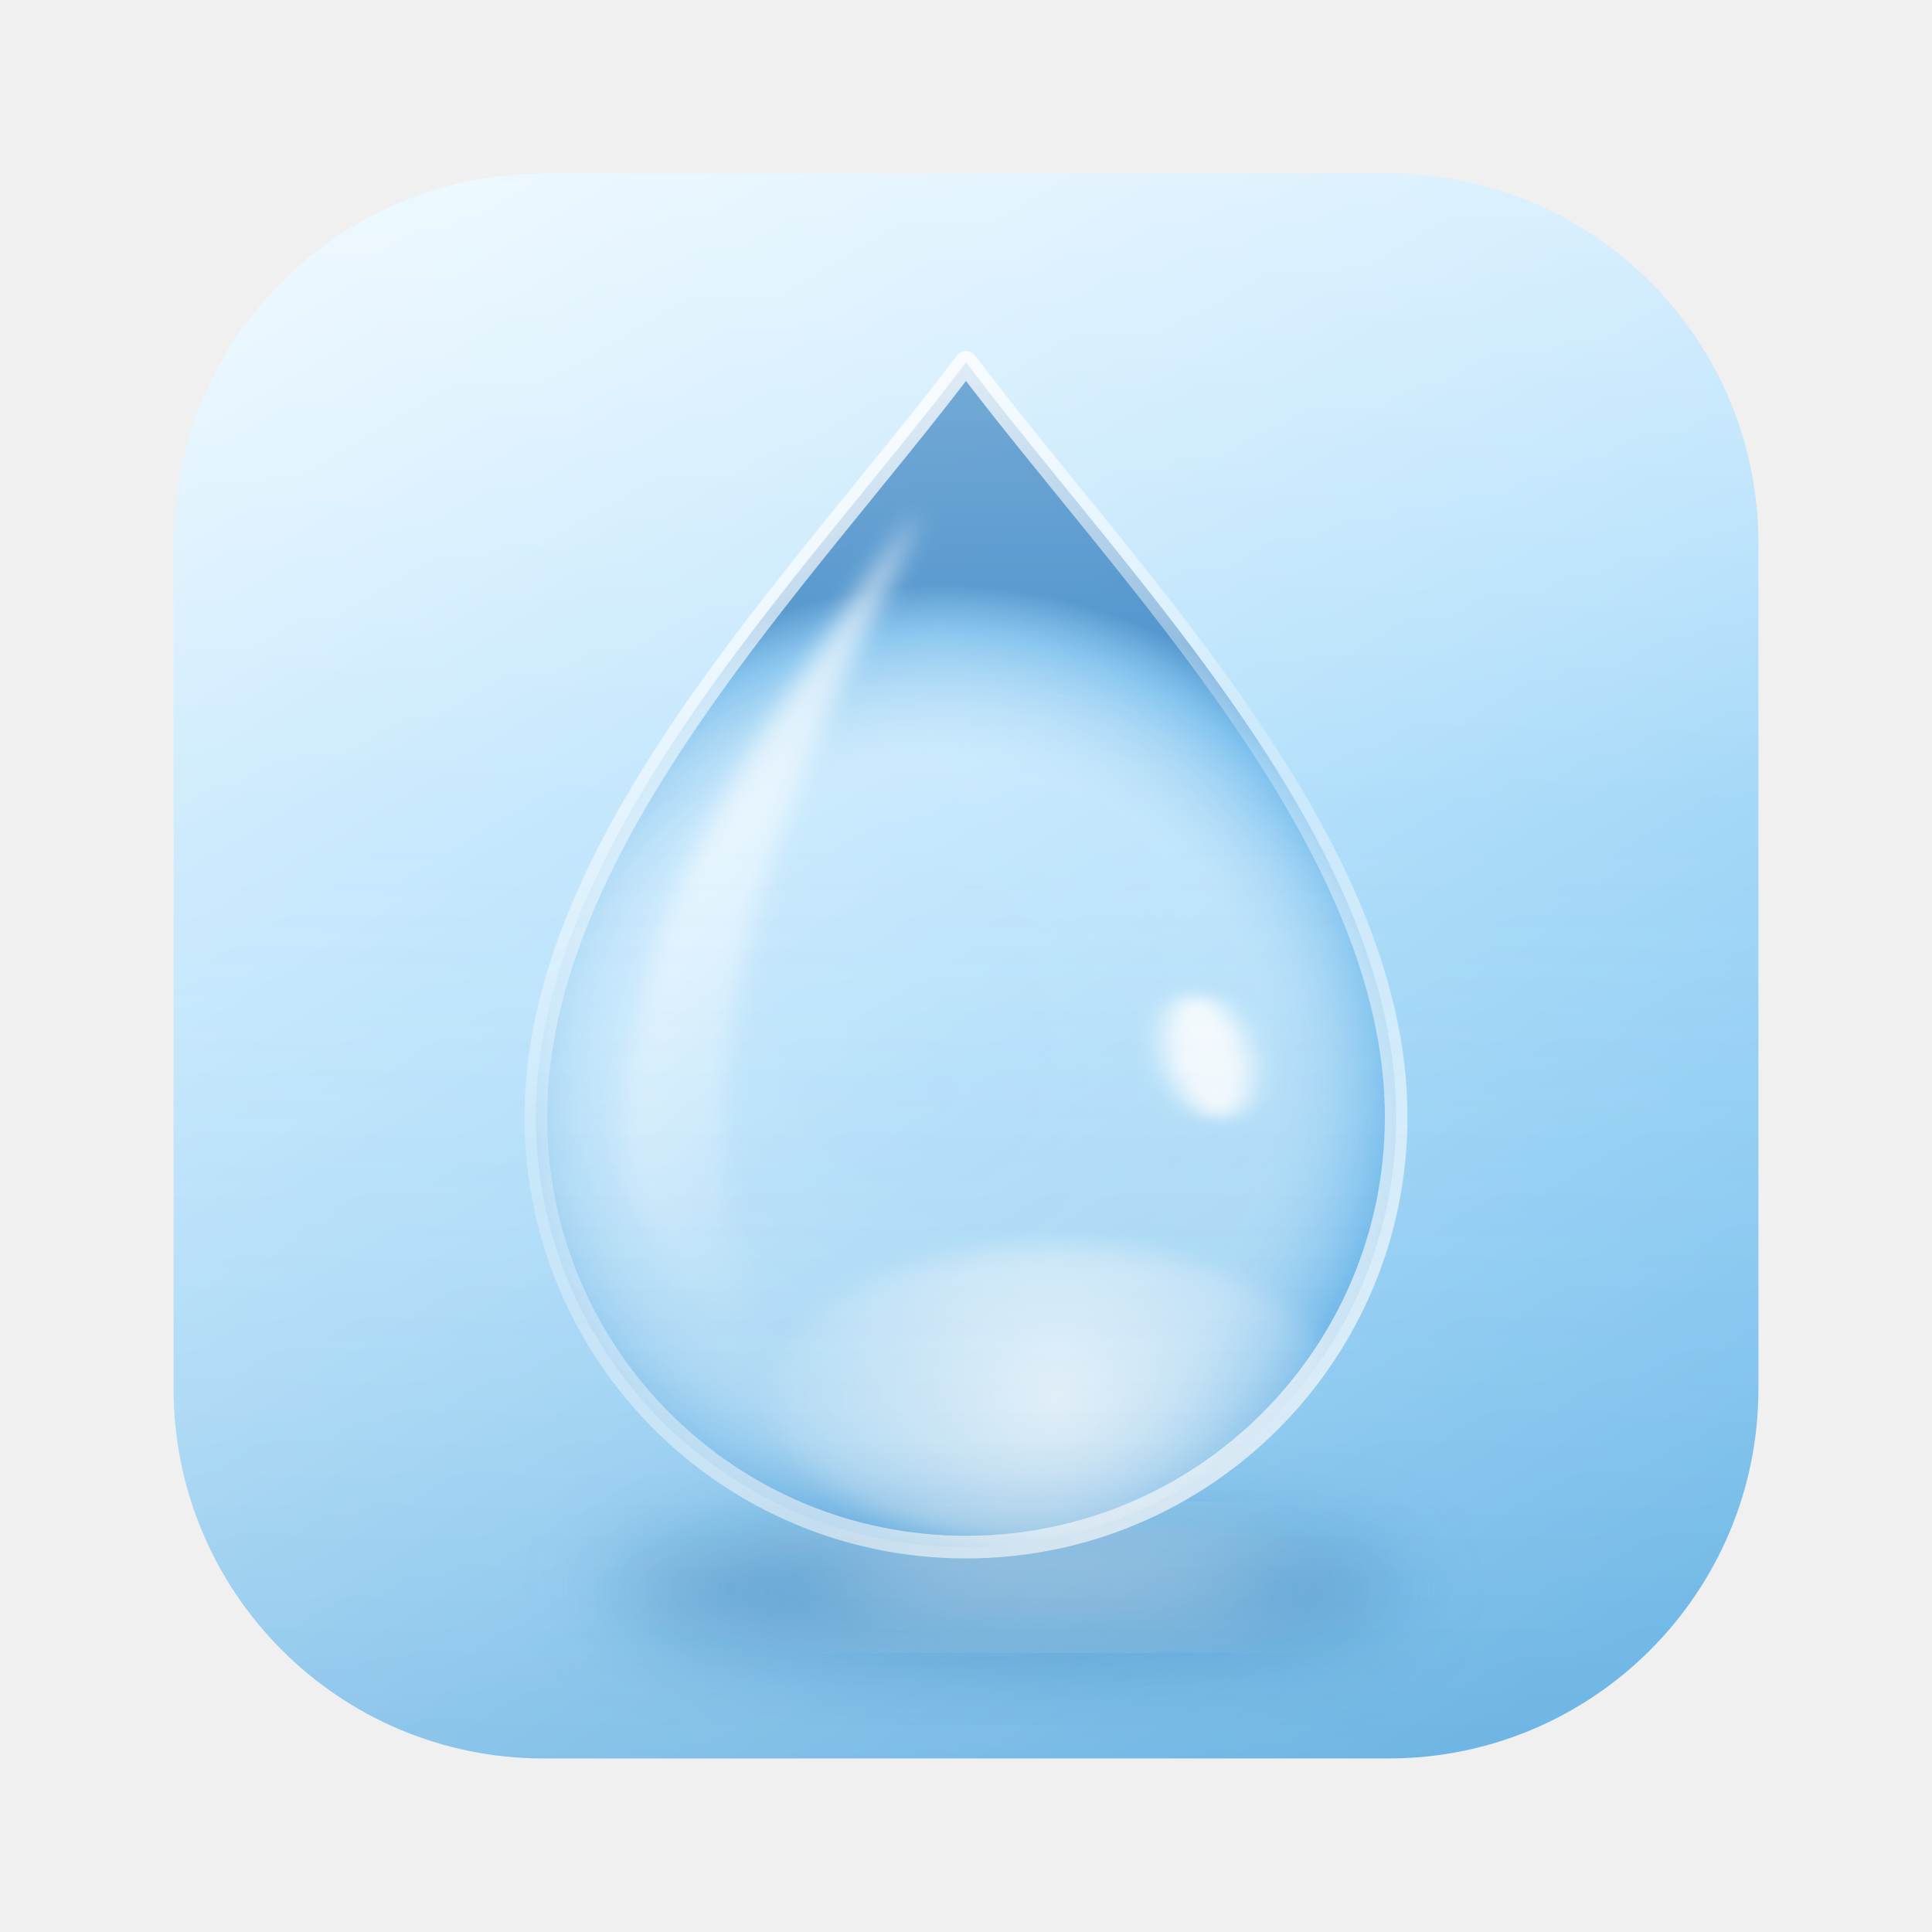
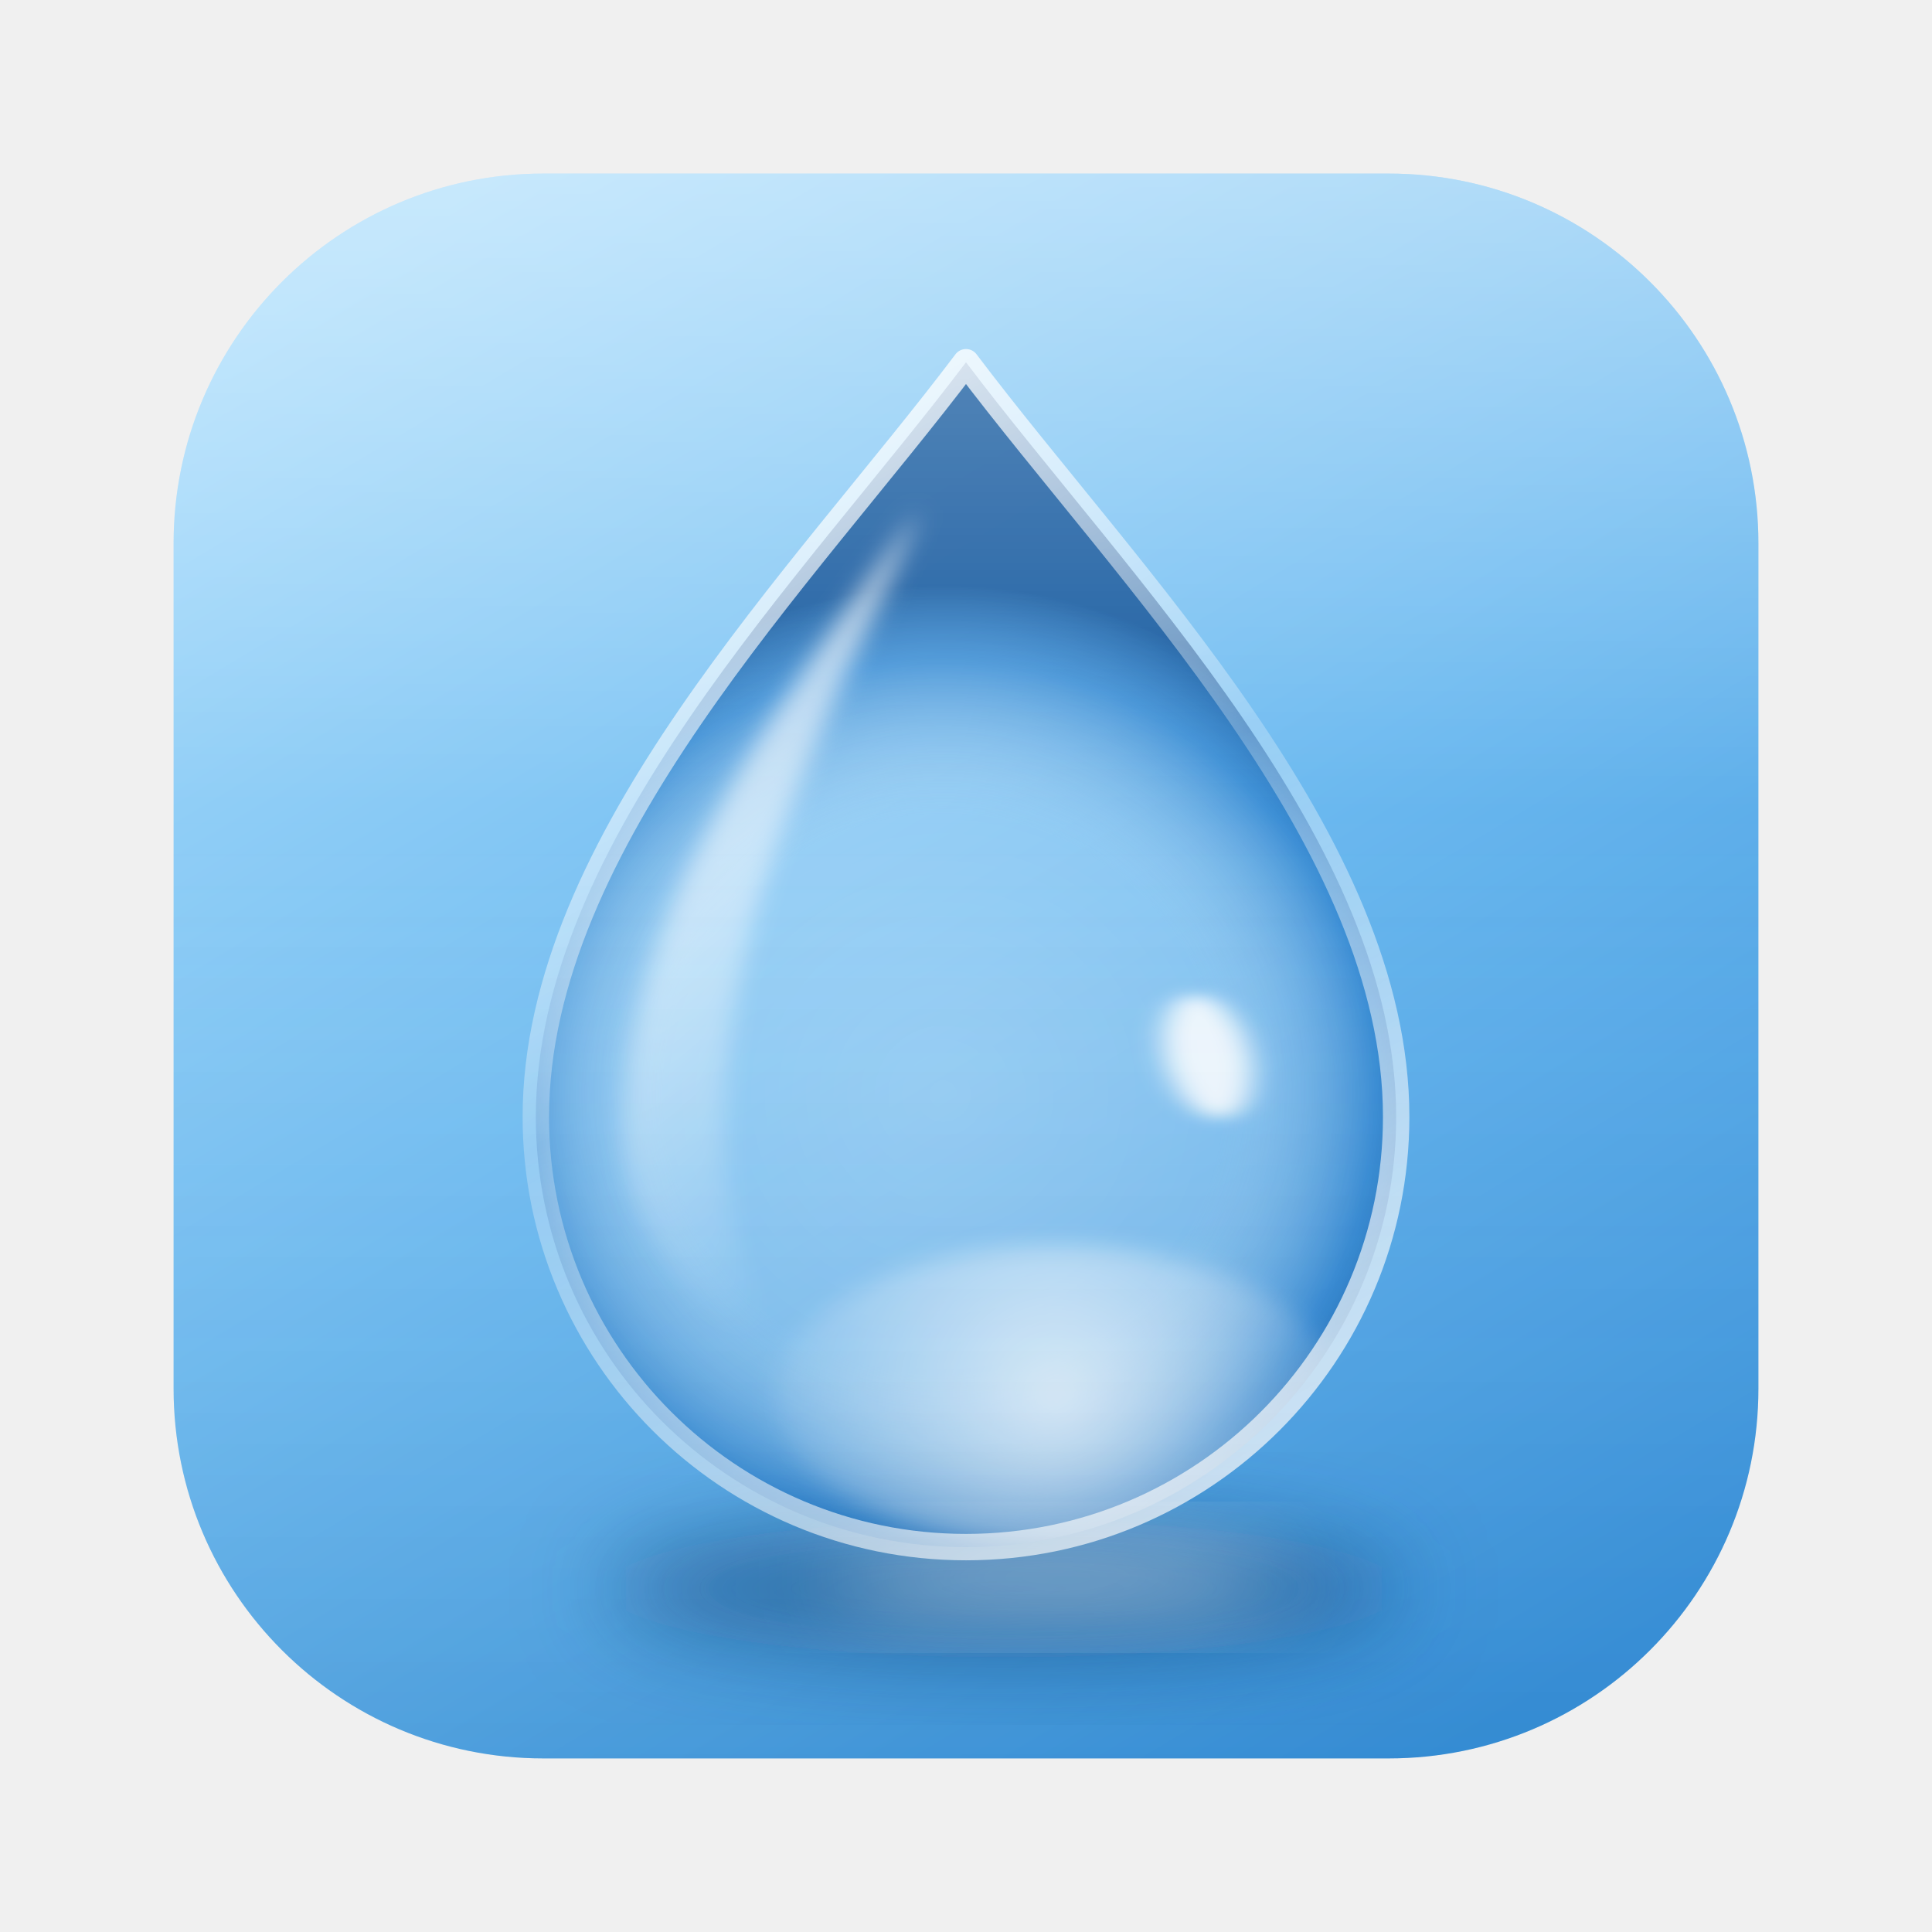
<svg xmlns="http://www.w3.org/2000/svg" width="1024" height="1024" viewBox="0 0 1024 1024">
  <defs>
    <linearGradient id="tile" x1="0.2" y1="0" x2="0.8" y2="1">
-       <stop offset="0" stop-color="#e3f4ff" />
-       <stop offset="0.5" stop-color="#b4e0fb" />
-       <stop offset="1" stop-color="#7cc3f0" />
+       <stop offset="0" stop-color="#a9dcfb" />
+       <stop offset="0.5" stop-color="#6dbaf0" />
+       <stop offset="1" stop-color="#3a93dc" />
    </linearGradient>
    <radialGradient id="body" gradientUnits="userSpaceOnUse" cx="500" cy="580" r="270">
-       <stop offset="0" stop-color="#ffffff" stop-opacity="0.10" />
-       <stop offset="0.65" stop-color="#ffffff" stop-opacity="0.18" />
-       <stop offset="0.9" stop-color="#3f9ee0" stop-opacity="0.5" />
-       <stop offset="1" stop-color="#1a6fb8" stop-opacity="0.75" />
+       <stop offset="0" stop-color="#ffffff" stop-opacity="0.30" />
+       <stop offset="0.55" stop-color="#ffffff" stop-opacity="0.22" />
+       <stop offset="0.85" stop-color="#1f74c4" stop-opacity="0.6" />
+       <stop offset="1" stop-color="#0b4f96" stop-opacity="0.9" />
    </radialGradient>
    <linearGradient id="rim" gradientUnits="userSpaceOnUse" x1="330" y1="200" x2="700" y2="830">
      <stop offset="0" stop-color="#ffffff" stop-opacity="0.95" />
      <stop offset="0.45" stop-color="#ffffff" stop-opacity="0.25" />
      <stop offset="1" stop-color="#ffffff" stop-opacity="0.85" />
    </linearGradient>
    <radialGradient id="caustic" gradientUnits="userSpaceOnUse" cx="560" cy="740" r="170">
      <stop offset="0" stop-color="#ffffff" stop-opacity="0.75" />
      <stop offset="1" stop-color="#ffffff" stop-opacity="0" />
    </radialGradient>
    <linearGradient id="gloss" x1="0" y1="0" x2="0.3" y2="1">
      <stop offset="0" stop-color="#ffffff" stop-opacity="0.95" />
      <stop offset="1" stop-color="#ffffff" stop-opacity="0" />
    </linearGradient>
    <linearGradient id="sheen" x1="0" y1="0" x2="0" y2="1">
      <stop offset="0" stop-color="#ffffff" stop-opacity="0.35" />
      <stop offset="0.4" stop-color="#ffffff" stop-opacity="0" />
      <stop offset="1" stop-color="#0a4f8a" stop-opacity="0.12" />
    </linearGradient>
    <filter id="blur24" x="-50%" y="-50%" width="200%" height="200%">
      <feGaussianBlur stdDeviation="24" />
    </filter>
    <filter id="blur6" x="-50%" y="-50%" width="200%" height="200%">
      <feGaussianBlur stdDeviation="6" />
    </filter>
    <clipPath id="tileClip">
      <rect x="92" y="92" width="840" height="840" rx="196" ry="196" />
    </clipPath>
    <clipPath id="dropClip">
      <path id="drop" d="M512 192 C 598 306 740 446 740 592 A 228 228 0 0 1 284 592 C 284 446 426 306 512 192 Z" />
    </clipPath>
  </defs>
  <rect x="92" y="92" width="840" height="840" rx="196" ry="196" fill="url(#tile)" />
  <g clip-path="url(#tileClip)">
-     <ellipse cx="532" cy="842" rx="210" ry="36" fill="#0d5b9c" opacity="0.35" filter="url(#blur24)" />
+     <ellipse cx="532" cy="842" rx="210" ry="36" fill="#0a3f75" opacity="0.55" filter="url(#blur24)" />
    <ellipse cx="560" cy="836" rx="120" ry="20" fill="#ffffff" opacity="0.5" filter="url(#blur24)" />
  </g>
  <path d="M512 192 C 598 306 740 446 740 592 A 228 228 0 0 1 284 592 C 284 446 426 306 512 192 Z" fill="url(#body)" />
  <g clip-path="url(#dropClip)">
    <ellipse cx="560" cy="740" rx="150" ry="80" fill="url(#caustic)" filter="url(#blur6)" />
    <path d="M330 600 C 330 480 420 360 488 270 C 450 360 384 470 384 600 C 384 650 396 690 420 724 C 368 696 330 650 330 600 Z" fill="url(#gloss)" filter="url(#blur6)" />
  </g>
-   <path d="M512 192 C 598 306 740 446 740 592 A 228 228 0 0 1 284 592 C 284 446 426 306 512 192 Z" fill="none" stroke="url(#rim)" stroke-width="12" stroke-linejoin="round" />
+   <path d="M512 192 C 598 306 740 446 740 592 A 228 228 0 0 1 284 592 C 284 446 426 306 512 192 Z" fill="none" stroke="url(#rim)" stroke-width="14" stroke-linejoin="round" />
  <ellipse cx="640" cy="560" rx="22" ry="34" fill="#ffffff" opacity="0.85" transform="rotate(-20 640 560)" filter="url(#blur6)" />
  <rect x="92" y="92" width="840" height="840" rx="196" ry="196" fill="url(#sheen)" />
</svg>
